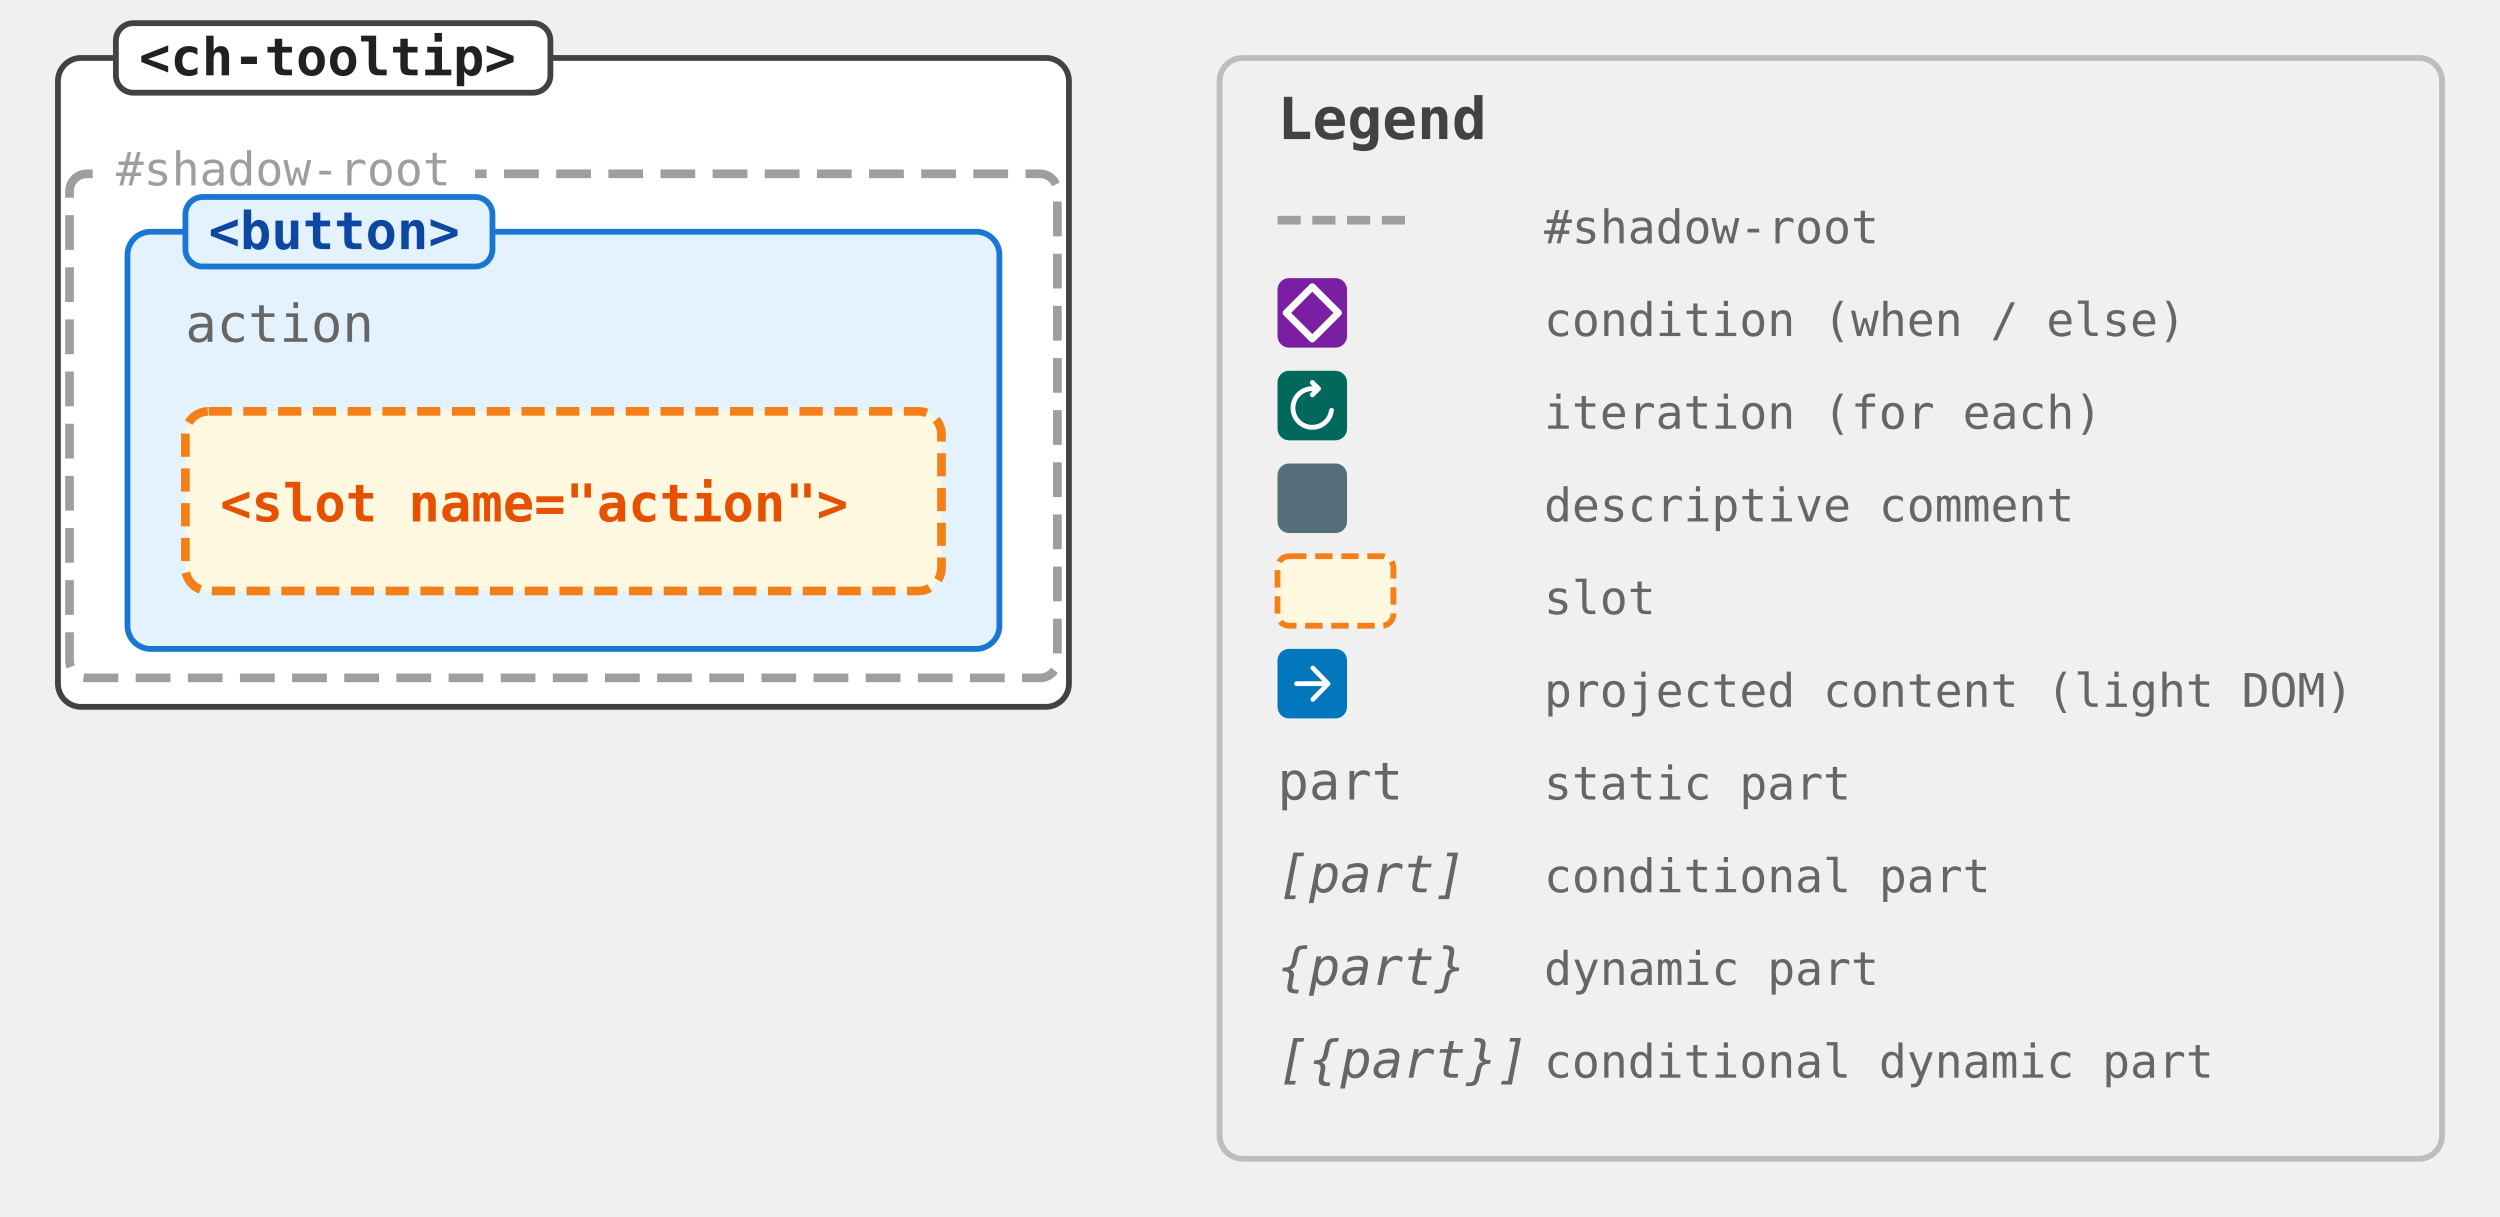
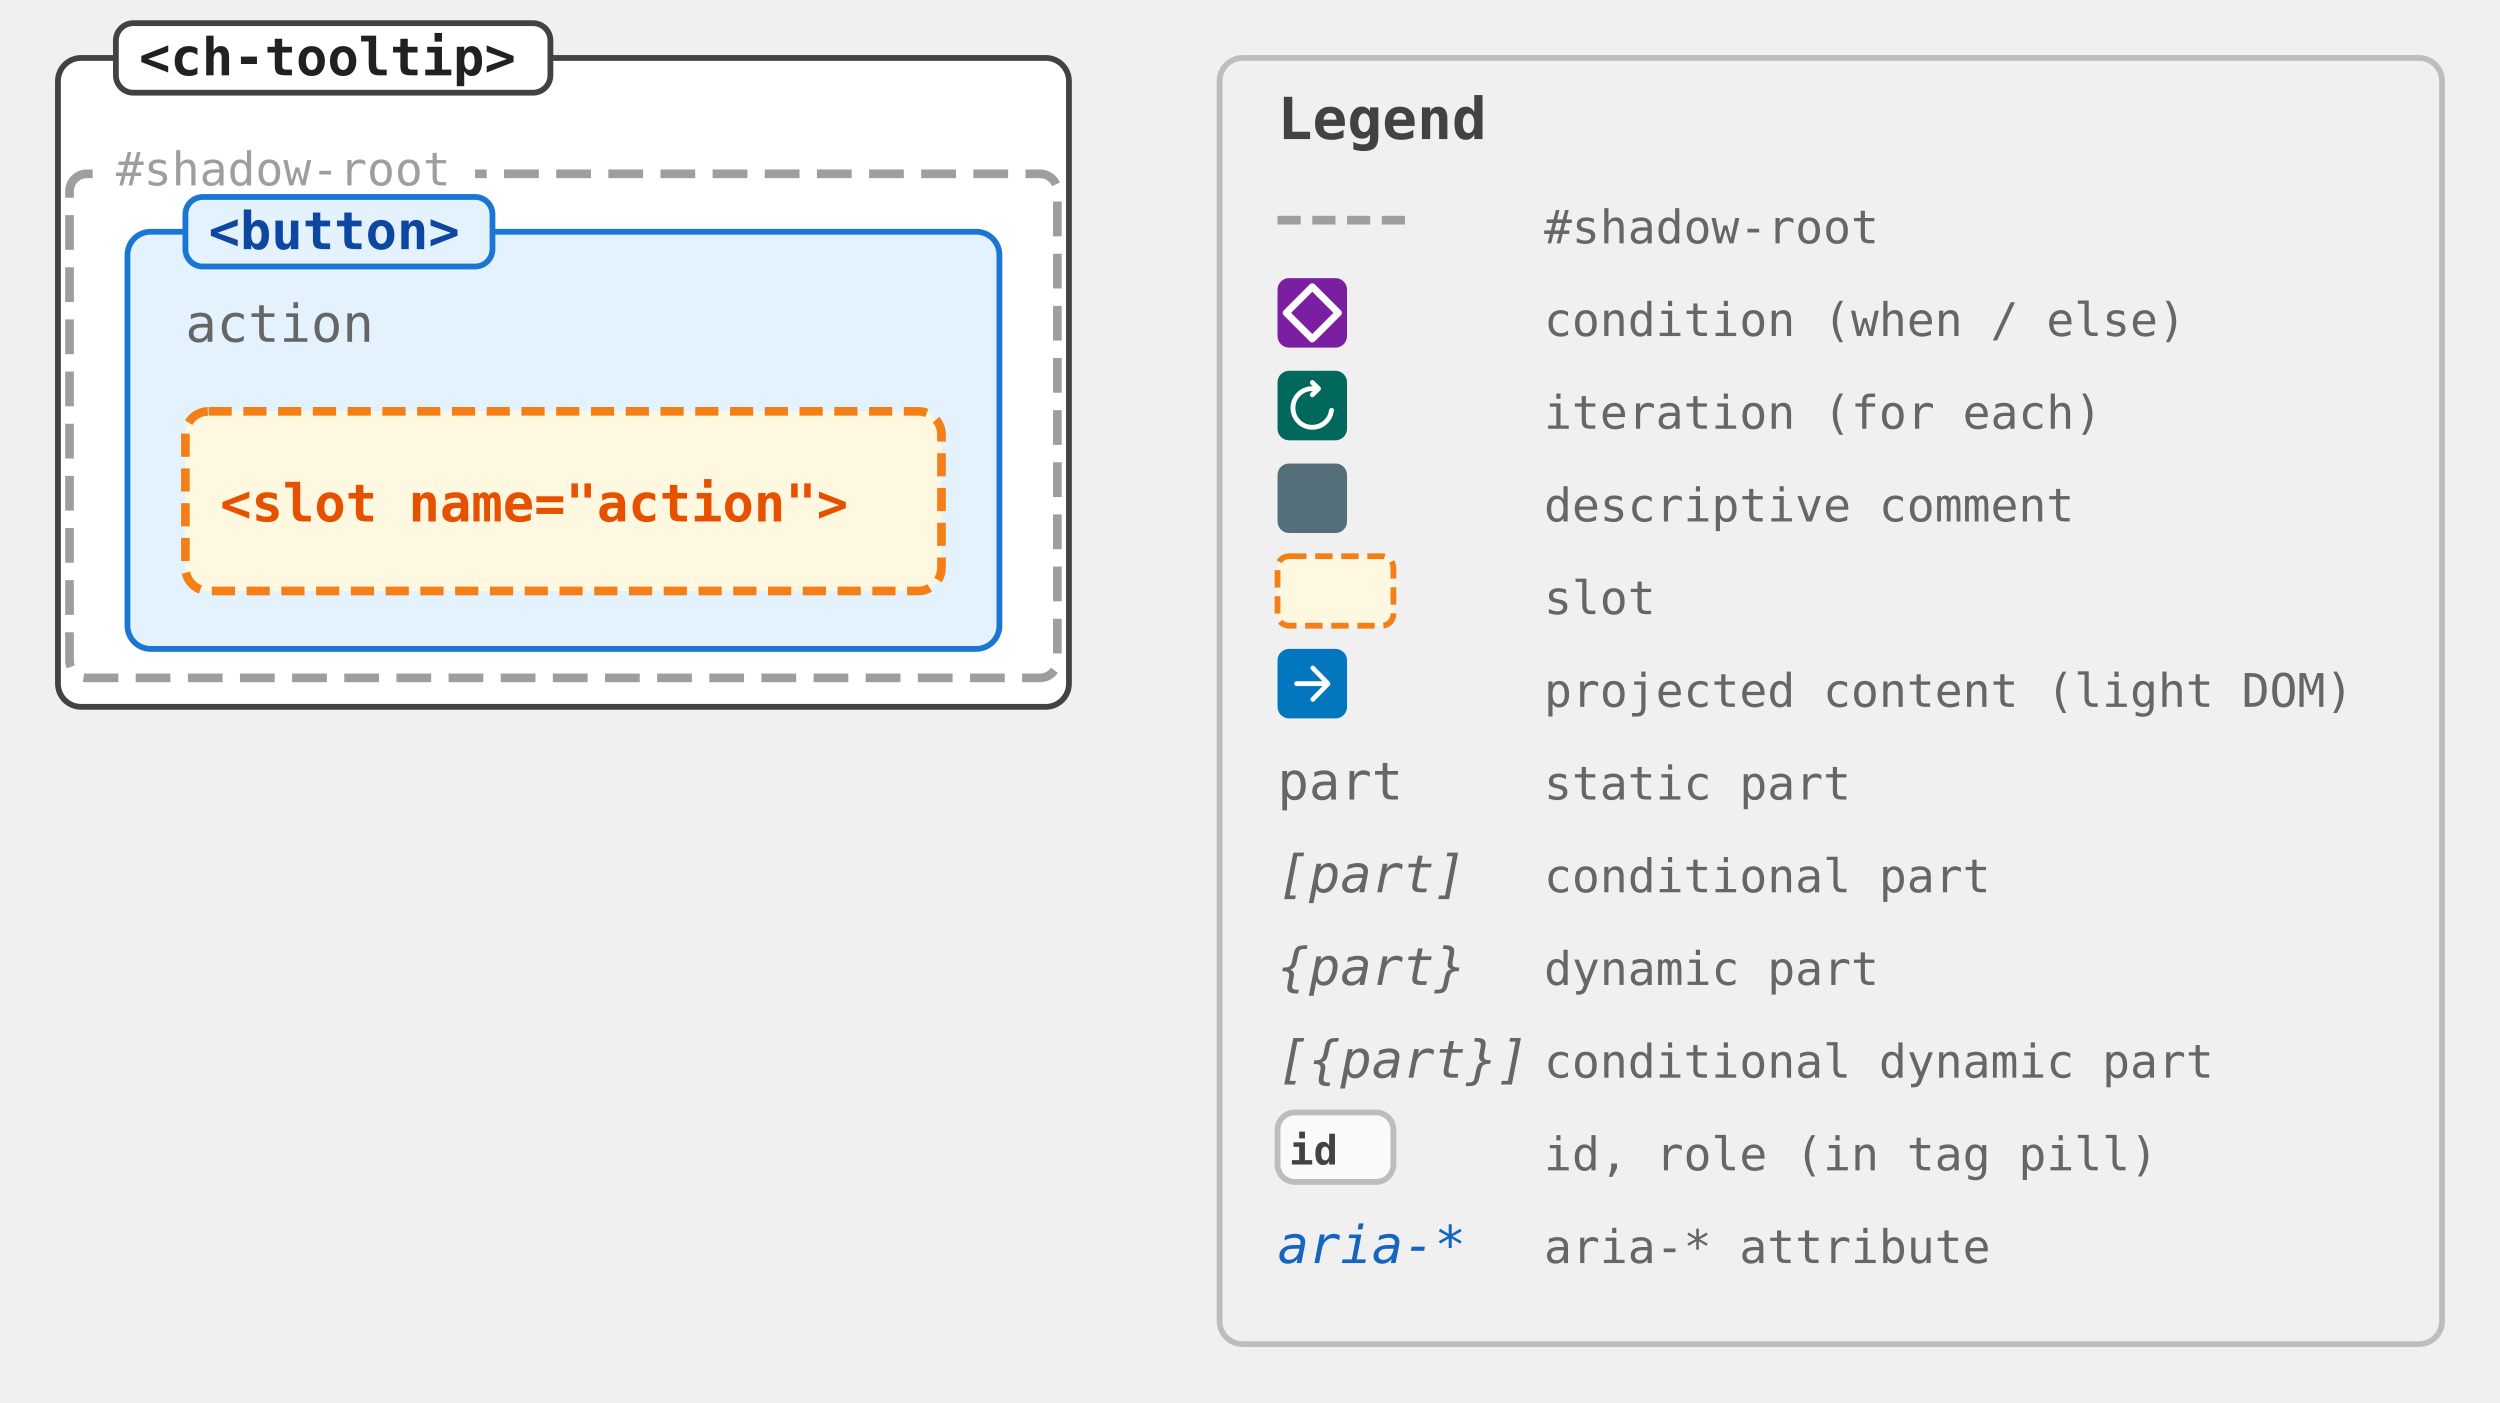
- <svg xmlns="http://www.w3.org/2000/svg" viewBox="0 0 431.5 210" width="431.5" height="210" font-family="monospace, Consolas">
+ <svg xmlns="http://www.w3.org/2000/svg" viewBox="0 0 431.5 242" width="431.5" height="242" font-family="monospace, Consolas">
  <style>
    text { dominant-baseline: auto; }
  </style>
  <rect x="10" y="10" width="174.5" height="112" fill="#ffffff" stroke="#424242" stroke-width="1" rx="4" />
  <rect x="20" y="4" width="75" height="12" fill="#ffffff" stroke="#424242" stroke-width="1" rx="3" />
  <text x="24" y="13" font-size="9" fill="#212121" font-weight="bold">&lt;ch-tooltip&gt;</text>
  <rect x="12" y="30" width="170.5" height="87" fill="none" stroke="#9e9e9e" stroke-width="1.5" stroke-dasharray="6 3" rx="3" />
  <rect x="16" y="24" width="66" height="12" fill="#ffffff" rx="2" />
  <text x="20" y="32" font-size="8" fill="#9e9e9e" font-family="monospace">#shadow-root</text>
  <rect x="22" y="40" width="150.5" height="72" fill="#e3f2fd" stroke="#1976d2" stroke-width="1" rx="4" />
  <rect x="32" y="34" width="53" height="12" fill="#e3f2fd" stroke="#1976d2" stroke-width="1" rx="3" />
  <text x="36" y="43" font-size="9" fill="#0d47a1" font-weight="bold">&lt;button&gt;</text>
  <text x="32" y="59" font-size="9" fill="#666">action</text>
  <rect x="32" y="71" width="130.5" height="31" fill="#fff8e1" stroke="#f57f17" stroke-width="1.5" stroke-dasharray="4 2" rx="4" />
  <text x="38" y="90" font-size="9" fill="#e65100" font-weight="bold">&lt;slot name="action"&gt;</text>
-   <rect x="210.5" y="10" width="211" height="190" fill="none" stroke="#bdbdbd" stroke-width="1" rx="4" />
+   <rect x="210.5" y="10" width="211" height="222" fill="none" stroke="#bdbdbd" stroke-width="1" rx="4" />
  <text x="220.5" y="24" font-size="10" fill="#424242" font-weight="bold">Legend</text>
  <line x1="220.5" y1="38" x2="244.5" y2="38" stroke="#9e9e9e" stroke-width="1.5" stroke-dasharray="4 2" />
  <text x="266.5" y="42" font-size="8" fill="#666">#shadow-root</text>
  <rect x="220.5" y="48" width="12" height="12" fill="#7b1fa2" rx="2" />
  <path d="M5 0.5 L9.5 5 L5 9.5 L0.5 5 Z" fill="none" stroke="#fff" stroke-width="1.2" stroke-linecap="round" stroke-linejoin="round" transform="translate(221.5,49) scale(1)" />
  <text x="266.5" y="58" font-size="8" fill="#666">condition (when / else)</text>
  <rect x="220.5" y="64" width="12" height="12" fill="#00695c" rx="2" />
  <path d="M8 14.667a5.806 5.806 0 0 1-2.342-.475 6.1 6.1 0 0 1-1.9-1.284 6.097 6.097 0 0 1-1.283-1.9A5.804 5.804 0 0 1 2 8.667a5.8 5.8 0 0 1 .475-2.342 6.099 6.099 0 0 1 1.283-1.9 6.099 6.099 0 0 1 1.9-1.283A5.805 5.805 0 0 1 8 2.667h.1L7.533 2.1a.622.622 0 0 1-.183-.458.68.68 0 0 1 .183-.475.68.68 0 0 1 .475-.209.62.62 0 0 1 .475.192L10.2 2.867a.632.632 0 0 1 .183.466.632.632 0 0 1-.183.467L8.483 5.517a.62.62 0 0 1-.475.191.68.68 0 0 1-.475-.208.68.68 0 0 1-.183-.475c0-.183.061-.336.183-.458L8.1 4H8c-1.3 0-2.403.453-3.308 1.358-.906.906-1.359 2.009-1.359 3.309 0 1.3.453 2.402 1.359 3.308.905.906 2.008 1.358 3.308 1.358 1.178 0 2.206-.383 3.083-1.15.878-.766 1.395-1.733 1.55-2.9a.68.68 0 0 1 .234-.441.687.687 0 0 1 .466-.175c.178 0 .334.055.467.166a.44.44 0 0 1 .167.417c-.156 1.544-.8 2.833-1.934 3.867C10.9 14.15 9.556 14.667 8 14.667Z" fill="#fff" transform="translate(221.5,65) scale(0.625)" />
  <text x="266.5" y="74" font-size="8" fill="#666">iteration (for each)</text>
  <rect x="220.5" y="80" width="12" height="12" fill="#546e7a" rx="2" />
  <text x="266.5" y="90" font-size="8" fill="#666">descriptive comment</text>
  <rect x="220.5" y="96" width="20" height="12" fill="#fff8e1" stroke="#f57f17" stroke-width="1" stroke-dasharray="3 1.5" rx="2" />
  <text x="266.5" y="106" font-size="8" fill="#666">slot</text>
  <rect x="220.5" y="112" width="12" height="12" fill="#0277bd" rx="2" />
  <path d="M10.817 8.664H3.642a.613.613 0 0 1-.457-.19.647.647 0 0 1-.185-.47c0-.187.062-.343.185-.47a.613.613 0 0 1 .457-.19h7.175l-3.146-3.23a.613.613 0 0 1-.185-.462.668.668 0 0 1 .65-.651.58.58 0 0 1 .45.189l4.237 4.353c.065.066.11.137.137.214a.75.75 0 0 1 .04.247.75.75 0 0 1-.04.248.581.581 0 0 1-.137.214l-4.237 4.353a.59.59 0 0 1-.442.181.645.645 0 0 1-.457-.181.65.65 0 0 1-.193-.47.65.65 0 0 1 .193-.47l3.13-3.215Z" fill="#fff" transform="translate(221.5,113) scale(0.625)" />
  <text x="266.5" y="122" font-size="8" fill="#666">projected content (light DOM)</text>
  <text x="220.5" y="138" font-size="9" fill="#666">part</text>
  <text x="266.5" y="138" font-size="8" fill="#666">static part</text>
  <text x="220.5" y="154" font-size="9" fill="#666" font-style="italic">[part]</text>
  <text x="266.5" y="154" font-size="8" fill="#666">conditional part</text>
  <text x="220.5" y="170" font-size="9" fill="#666" font-style="italic">{part}</text>
  <text x="266.5" y="170" font-size="8" fill="#666">dynamic part</text>
  <text x="220.5" y="186" font-size="9" fill="#666" font-style="italic">[{part}]</text>
  <text x="266.5" y="186" font-size="8" fill="#666">conditional dynamic part</text>
+   <rect x="220.5" y="192" width="20" height="12" fill="#fafafa" stroke="#bdbdbd" stroke-width="1" rx="3" />
+   <text x="222.5" y="201" font-size="7" fill="#424242" font-weight="bold">id</text>
+   <text x="266.5" y="202" font-size="8" fill="#666">id, role (in tag pill)</text>
+   <text x="220.5" y="218" font-size="9" fill="#1565c0" font-style="italic">aria-*</text>
+   <text x="266.5" y="218" font-size="8" fill="#666">aria-* attribute</text>
</svg>
